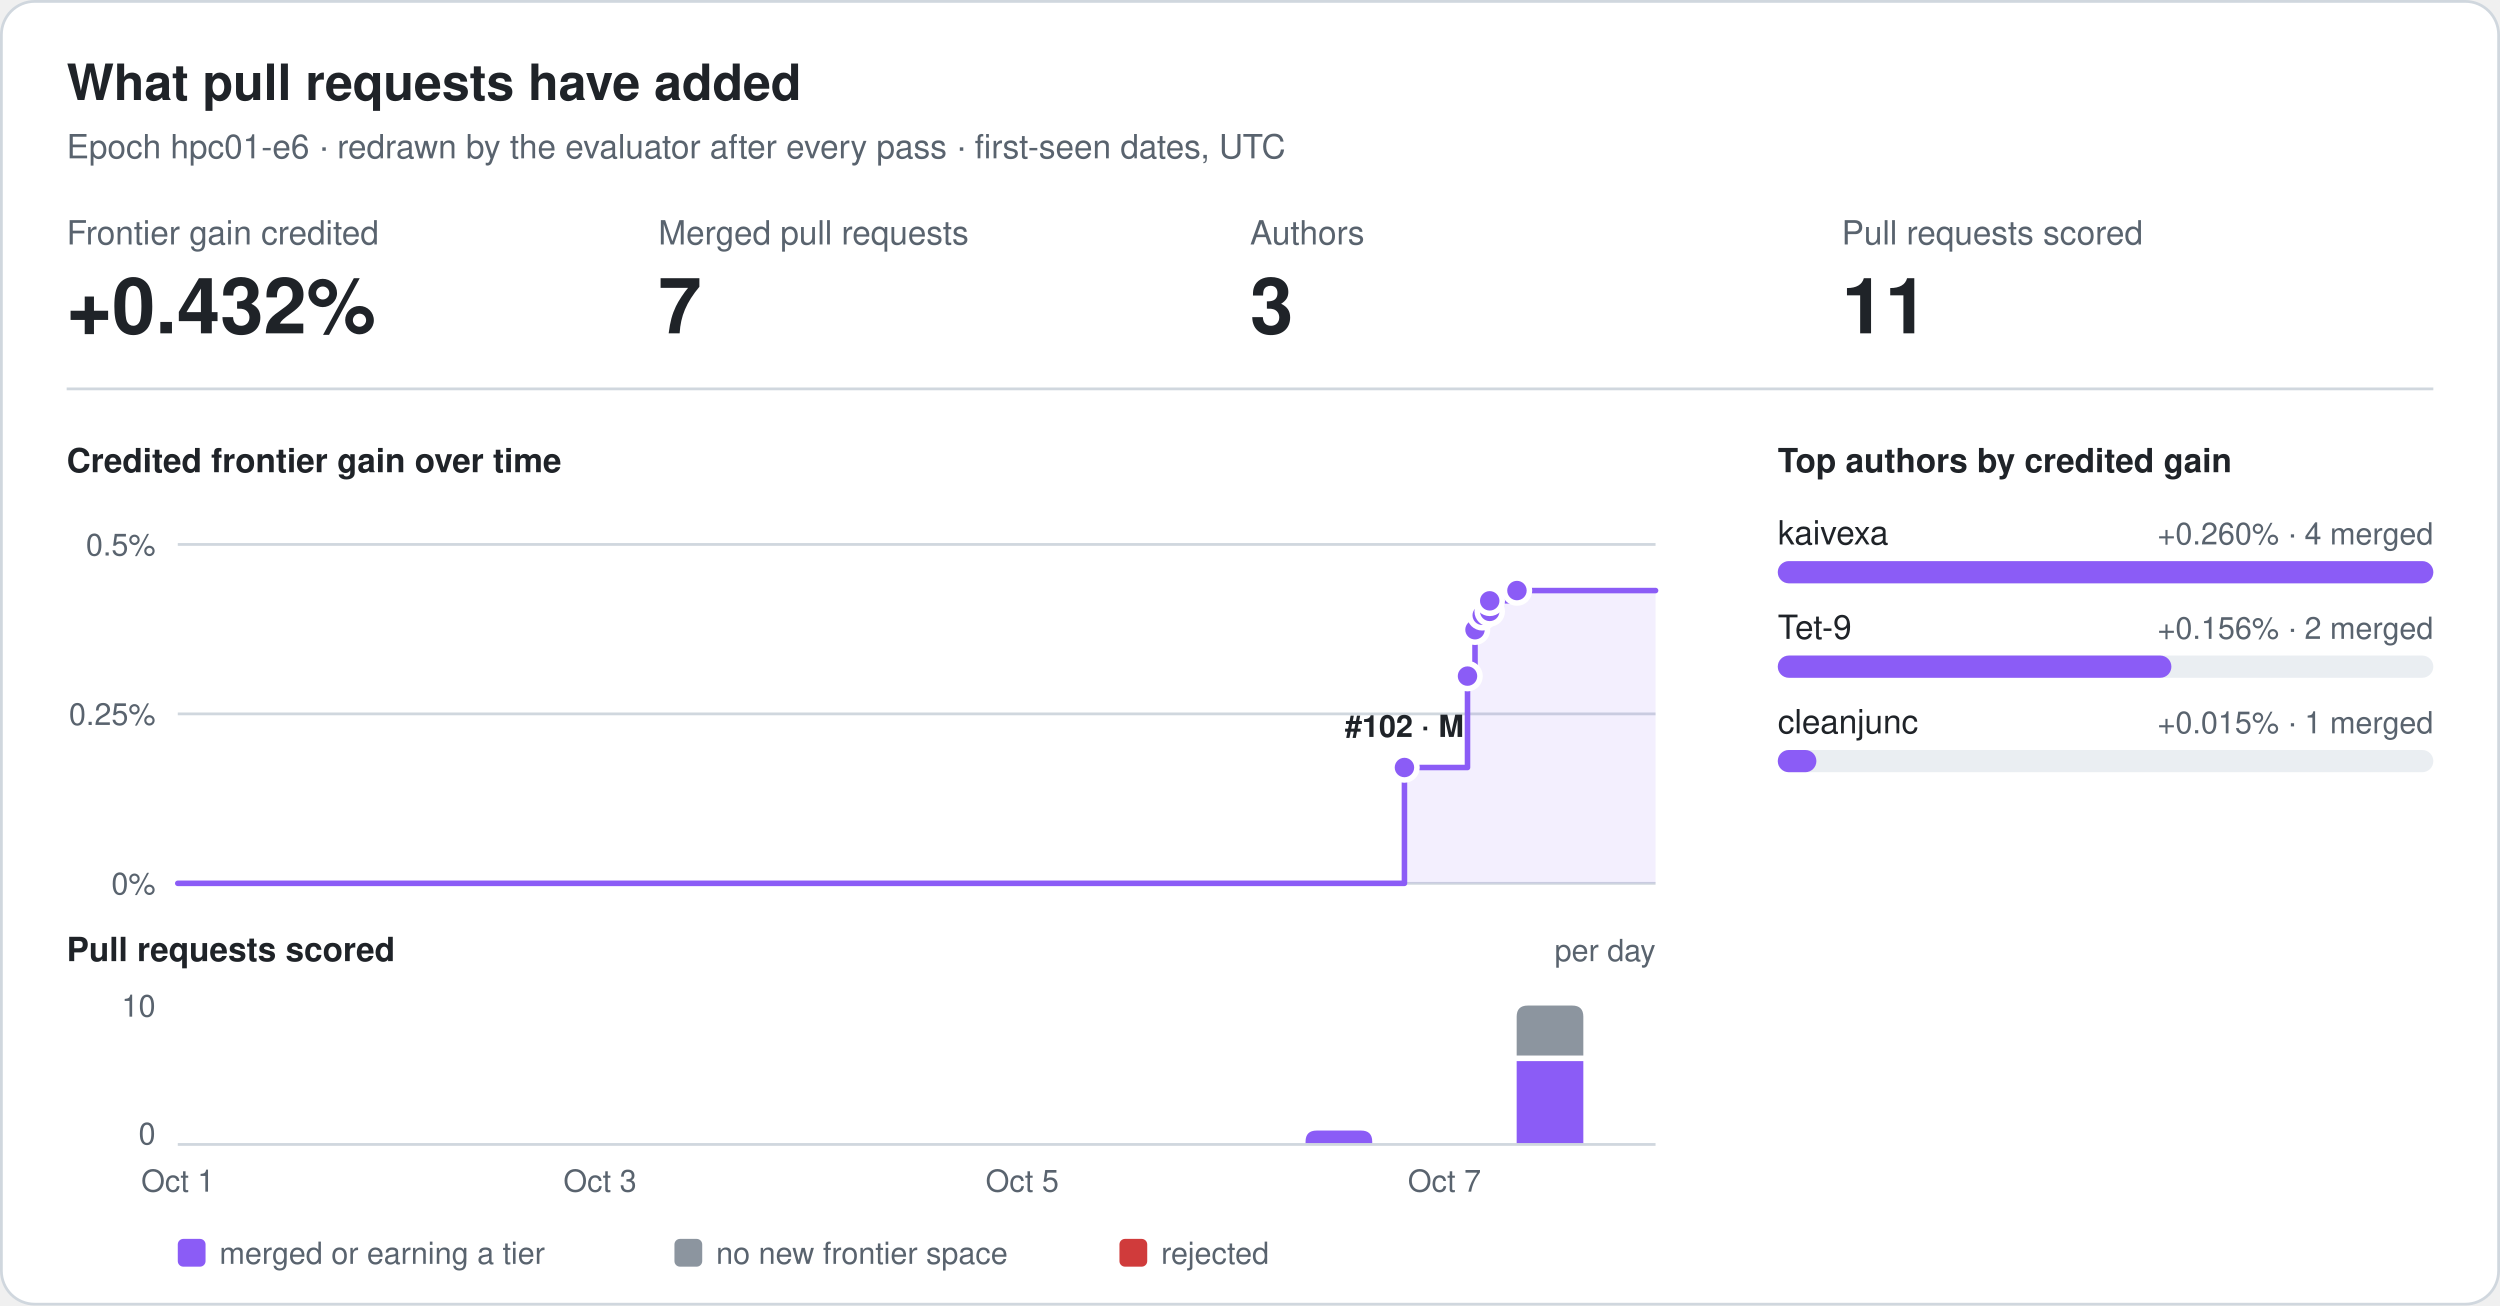
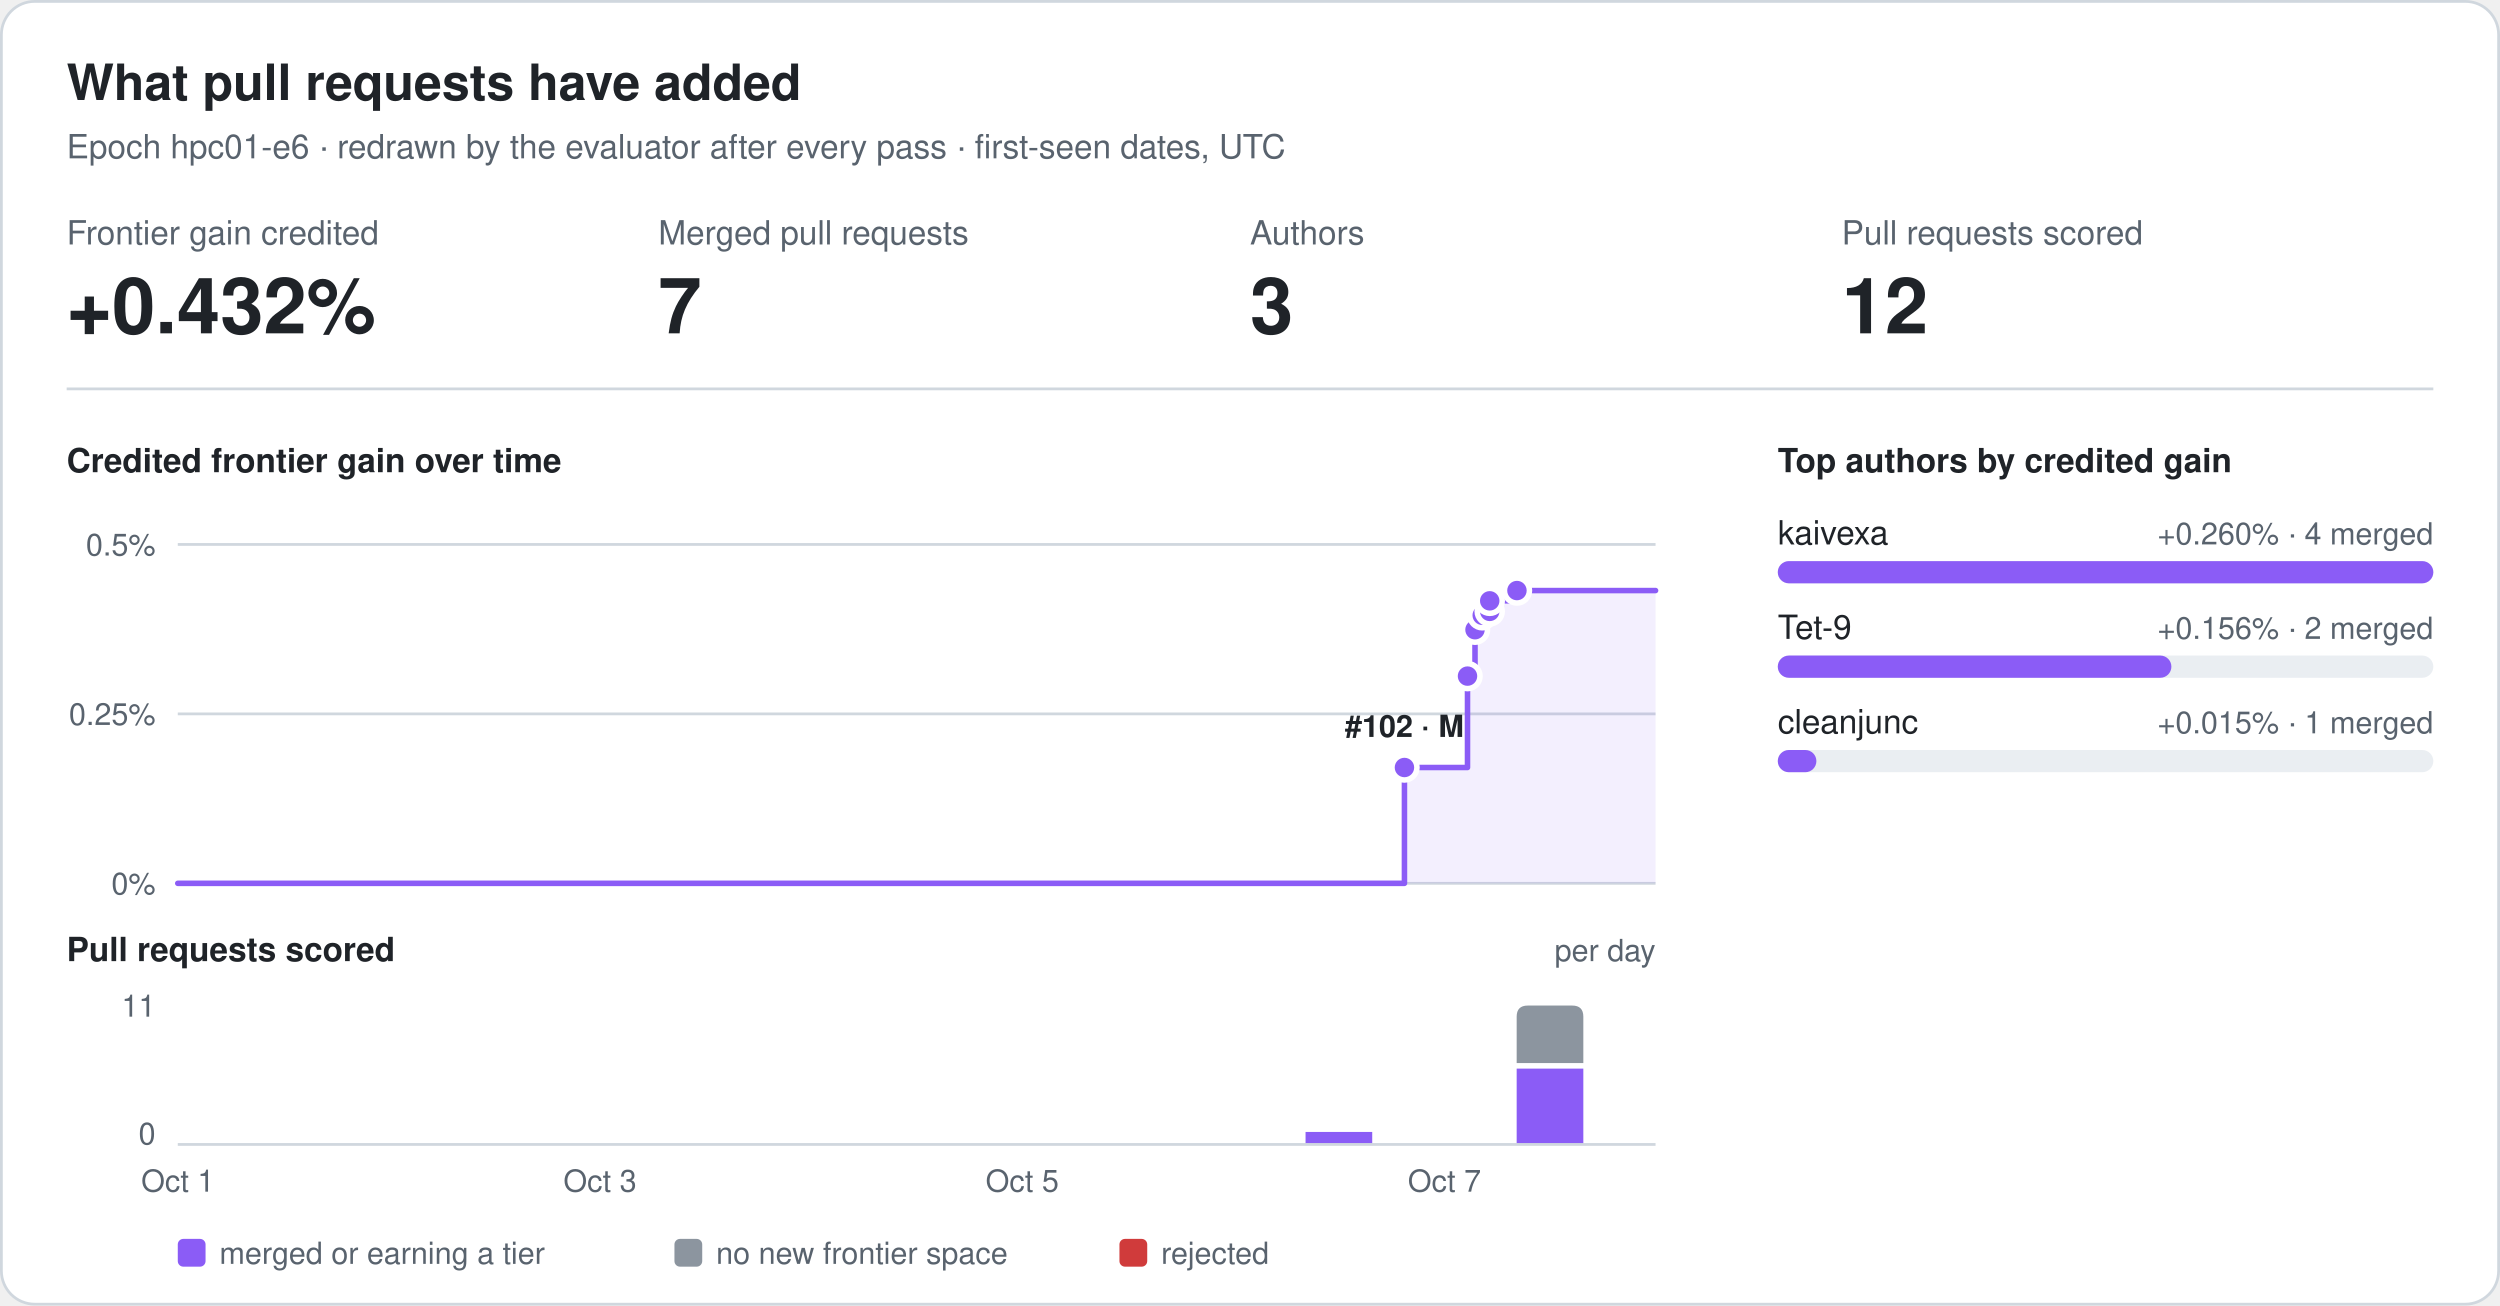
- <svg xmlns="http://www.w3.org/2000/svg" width="900" height="470" viewBox="0 0 900 470" font-family="-apple-system,BlinkMacSystemFont,'Segoe UI',Helvetica,Arial,sans-serif" role="img" aria-label="Frontier gain credited to merged pull requests: +0.432% from 7 merges, 11 pull requests scored">
+ <svg xmlns="http://www.w3.org/2000/svg" width="900" height="470" viewBox="0 0 900 470" font-family="-apple-system,BlinkMacSystemFont,'Segoe UI',Helvetica,Arial,sans-serif" role="img" aria-label="Frontier gain credited to merged pull requests: +0.432% from 7 merges, 12 pull requests scored">
  <style>
.bg{fill:#ffffff;stroke:#d0d7de}.t{fill:#1f2328}.m{fill:#59636e}.rule{stroke:#d0d7de}.ring{stroke:#ffffff}
.acc{fill:#8b5cf6}.accl{stroke:#8b5cf6}.wash{fill:#8b5cf6;fill-opacity:.1}.gry{fill:#8c959f}.rej{fill:#d03b3b}.track{fill:#eaeef2}.tk{stroke:#1f2328}
@media (prefers-color-scheme: dark){
.bg{fill:#0d1117;stroke:#30363d}.t{fill:#e6edf3}.m{fill:#9198a1}.rule{stroke:#30363d}.ring{stroke:#0d1117}
.acc{fill:#9a75f8}.accl{stroke:#9a75f8}.wash{fill:#9a75f8;fill-opacity:.14}.gry{fill:#9198a1}.rej{fill:#e5534b}.track{fill:#21262d}.tk{stroke:#e6edf3}}
</style>
  <rect class="bg" x="0.5" y="0.5" width="899" height="469" rx="12" />
  <text x="24.0" y="36.0" class="t" font-size="18" font-weight="600" text-anchor="start">What pull requests have added</text>
  <text x="24.0" y="57.0" class="m" font-size="12" font-weight="400" text-anchor="start">Epoch hpc01-e6 · redrawn by the evaluator after every pass · first-seen dates, UTC</text>
  <text x="24.0" y="88.0" class="m" font-size="12" font-weight="400" text-anchor="start">Frontier gain credited</text>
  <text x="24.0" y="120.0" class="t" font-size="28" font-weight="600" text-anchor="start">+0.432%</text>
  <text x="237.0" y="88.0" class="m" font-size="12" font-weight="400" text-anchor="start">Merged pull requests</text>
  <text x="237.0" y="120.0" class="t" font-size="28" font-weight="600" text-anchor="start">7</text>
  <text x="450.0" y="88.0" class="m" font-size="12" font-weight="400" text-anchor="start">Authors</text>
  <text x="450.0" y="120.0" class="t" font-size="28" font-weight="600" text-anchor="start">3</text>
  <text x="663.0" y="88.0" class="m" font-size="12" font-weight="400" text-anchor="start">Pull requests scored</text>
-   <text x="663.0" y="120.0" class="t" font-size="28" font-weight="600" text-anchor="start">11</text>
+   <text x="663.0" y="120.0" class="t" font-size="28" font-weight="600" text-anchor="start">12</text>
  <line class="rule" x1="24" x2="876" y1="140" y2="140" stroke-width="1" />
  <text x="24.0" y="170.0" class="t" font-size="12" font-weight="600" text-anchor="start">Credited frontier gain over time</text>
  <text x="24.0" y="346.0" class="t" font-size="12" font-weight="600" text-anchor="start">Pull requests scored</text>
  <line class="rule" x1="64" x2="596" y1="318.0" y2="318.0" stroke-width="1" />
  <text x="56.0" y="322.0" class="m" font-size="11" font-weight="400" text-anchor="end">0%</text>
  <line class="rule" x1="64" x2="596" y1="257.0" y2="257.0" stroke-width="1" />
  <text x="56.0" y="261.0" class="m" font-size="11" font-weight="400" text-anchor="end">0.25%</text>
  <line class="rule" x1="64" x2="596" y1="196.0" y2="196.0" stroke-width="1" />
  <text x="56.0" y="200.0" class="m" font-size="11" font-weight="400" text-anchor="end">0.5%</text>
  <polygon class="wash" points="64.0,318.0 505.6,318.0 505.6,276.3 528.3,276.3 528.3,243.4 531.0,243.4 531.0,226.7 533.6,226.7 533.6,221.5 536.3,221.5 536.3,220.1 536.3,220.1 536.3,216.3 546.1,216.3 546.1,212.6 596.0,212.6 596.0,318.0" />
  <polyline class="accl" points="64.0,318.0 505.6,318.0 505.6,276.3 528.3,276.3 528.3,243.4 531.0,243.4 531.0,226.7 533.6,226.7 533.6,221.5 536.3,221.5 536.3,220.1 536.3,220.1 536.3,216.3 546.1,216.3 546.1,212.6 596.0,212.6" fill="none" stroke-width="2" stroke-linejoin="round" stroke-linecap="round" />
  <circle class="acc ring" cx="505.6" cy="276.3" r="4.5" stroke-width="2" />
  <circle class="acc ring" cx="528.3" cy="243.4" r="4.5" stroke-width="2" />
  <circle class="acc ring" cx="531.0" cy="226.7" r="4.5" stroke-width="2" />
  <circle class="acc ring" cx="533.6" cy="221.5" r="4.5" stroke-width="2" />
  <circle class="acc ring" cx="536.3" cy="220.1" r="4.5" stroke-width="2" />
  <circle class="acc ring" cx="536.3" cy="216.3" r="4.5" stroke-width="2" />
  <circle class="acc ring" cx="546.1" cy="212.6" r="4.5" stroke-width="2" />
  <text x="505.6" y="265.3" class="t" font-size="11" font-weight="600" text-anchor="middle">#102 · M</text>
-   <path class="acc" d="M470.0,412.0V411.0Q470.0,407.0 474.0,407.0H490.0Q494.0,407.0 494.0,411.0V412.0Z" />
-   <rect class="acc" x="546.0" y="382.0" width="24.0" height="30.0" />
-   <path class="gry" d="M546.0,380.0V366.0Q546.0,362.0 550.0,362.0H566.0Q570.0,362.0 570.0,366.0V380.0Z" />
+   <rect class="acc" x="470.0" y="407.5" width="24.0" height="4.5" />
+   <rect class="acc" x="546.0" y="384.7" width="24.0" height="27.3" />
+   <path class="gry" d="M546.0,382.7V366.0Q546.0,362.0 550.0,362.0H566.0Q570.0,362.0 570.0,366.0V382.7Z" />
  <line class="rule" x1="64" x2="596" y1="412" y2="412" stroke-width="1" />
-   <text x="56.0" y="366.0" class="m" font-size="11" font-weight="400" text-anchor="end">10</text>
+   <text x="56.0" y="366.0" class="m" font-size="11" font-weight="400" text-anchor="end">11</text>
  <text x="56.0" y="412.0" class="m" font-size="11" font-weight="400" text-anchor="end">0</text>
  <text x="596.0" y="346.0" class="m" font-size="11" font-weight="400" text-anchor="end">per day</text>
  <text x="64.0" y="429.0" class="m" font-size="11" font-weight="400" text-anchor="middle">Oct 1</text>
  <text x="216.0" y="429.0" class="m" font-size="11" font-weight="400" text-anchor="middle">Oct 3</text>
  <text x="368.0" y="429.0" class="m" font-size="11" font-weight="400" text-anchor="middle">Oct 5</text>
  <text x="520.0" y="429.0" class="m" font-size="11" font-weight="400" text-anchor="middle">Oct 7</text>
  <rect class="acc" x="64" y="446" width="10" height="10" rx="2" />
  <text x="79.0" y="455.0" class="m" font-size="11" font-weight="400" text-anchor="start">merged or earning a tier</text>
  <rect class="gry" x="242.8" y="446" width="10" height="10" rx="2" />
  <text x="257.8" y="455.0" class="m" font-size="11" font-weight="400" text-anchor="start">no new frontier space</text>
  <rect class="rej" x="403.0" y="446" width="10" height="10" rx="2" />
  <text x="418.0" y="455.0" class="m" font-size="11" font-weight="400" text-anchor="start">rejected</text>
  <text x="640.0" y="170.0" class="t" font-size="12" font-weight="600" text-anchor="start">Top authors by credited gain</text>
  <text x="640.0" y="196.0" class="t" font-size="12" font-weight="400" text-anchor="start">kaivexa</text>
  <text x="876.0" y="196.0" class="m" font-size="11" font-weight="400" text-anchor="end">+0.260% · 4 merged</text>
  <rect class="track" x="640" y="202" width="236" height="8" rx="4" />
  <rect class="acc" x="640" y="202" width="236.0" height="8" rx="4" />
  <text x="640.0" y="230.0" class="t" font-size="12" font-weight="400" text-anchor="start">Tet-9</text>
  <text x="876.0" y="230.0" class="m" font-size="11" font-weight="400" text-anchor="end">+0.156% · 2 merged</text>
  <rect class="track" x="640" y="236" width="236" height="8" rx="4" />
  <rect class="acc" x="640" y="236" width="141.7" height="8" rx="4" />
  <text x="640.0" y="264.0" class="t" font-size="12" font-weight="400" text-anchor="start">cleanjunc</text>
  <text x="876.0" y="264.0" class="m" font-size="11" font-weight="400" text-anchor="end">+0.015% · 1 merged</text>
  <rect class="track" x="640" y="270" width="236" height="8" rx="4" />
  <rect class="acc" x="640" y="270" width="13.9" height="8" rx="4" />
</svg>
